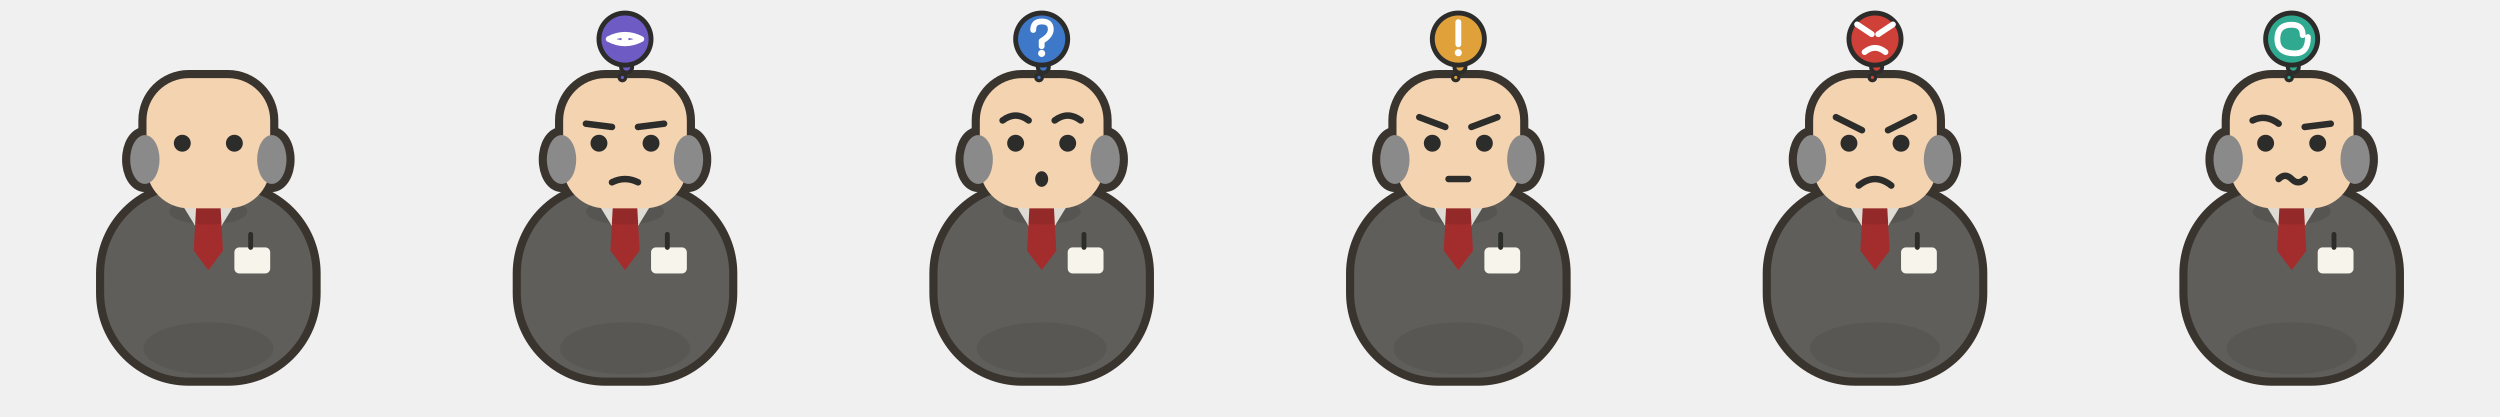
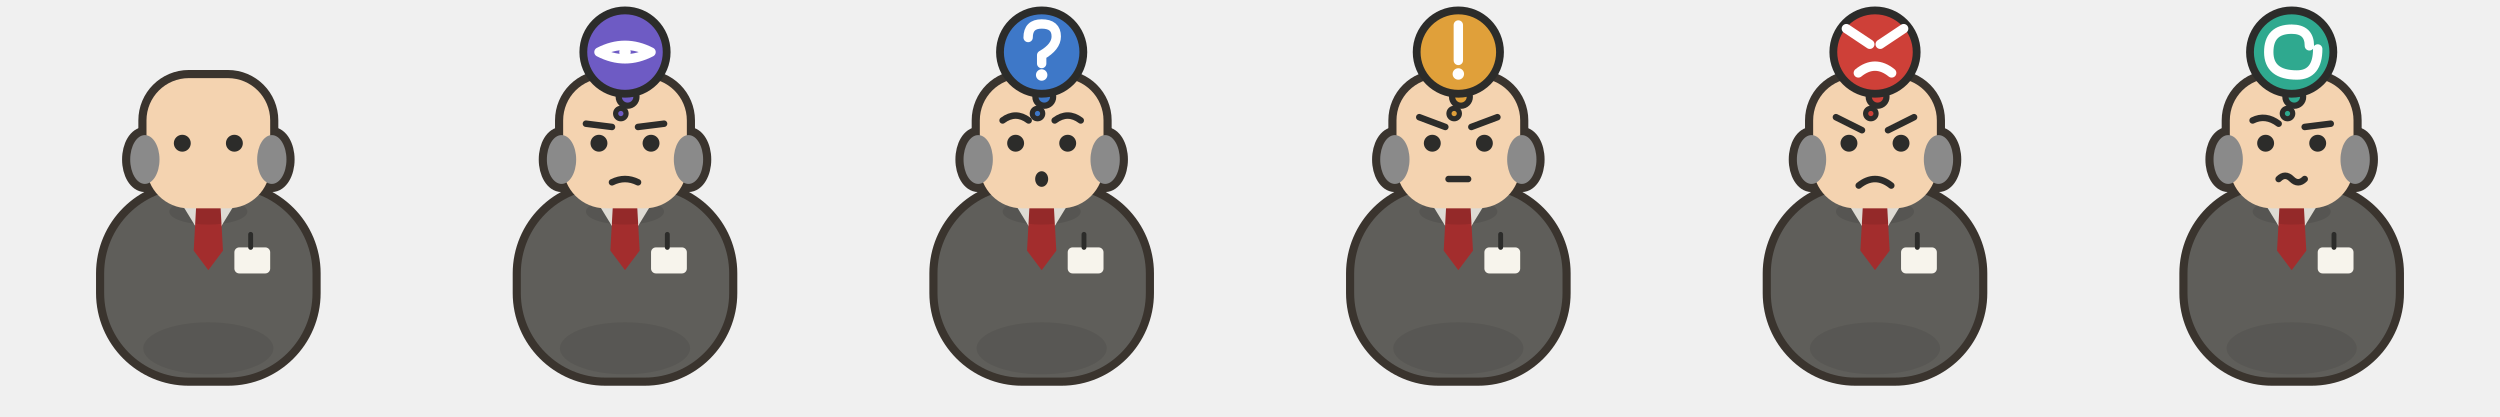
<svg xmlns="http://www.w3.org/2000/svg" viewBox="0 0 768 128" width="768" height="128">
  <g transform="translate(0 0)">
    <g transform="translate(64 0) scale(1 1) translate(-64 0)">
      <g transform="translate(64 87)">
        <path d="M -6 -29 h 12 a 26 26 0 0 1 26 26 v 6 a 26 26 0 0 1 -26 26 h -12 a 26 26 0 0 1 -26 -26 v -6 a 26 26 0 0 1 26 -26 Z" fill="#3A342E" stroke="#3A342E" stroke-width="5" stroke-linejoin="round" stroke-linecap="round" />
      </g>
    </g>
    <g transform="translate(64 58) scale(1) translate(-64 -58)">
      <g transform="translate(64 44)">
        <path d="M -6 -20 h 12 a 13 13 0 0 1 13 13 v 14 a 13 13 0 0 1 -13 13 h -12 a 13 13 0 0 1 -13 -13 v -14 a 13 13 0 0 1 13 -13 Z" fill="#3A342E" stroke="#3A342E" stroke-width="5" stroke-linejoin="round" stroke-linecap="round" />
      </g>
      <g transform="translate(64 44)">
        <path d="M -24 5 a 4.5 7.5 0 1 0 9 0 a 4.5 7.5 0 1 0 -9 0 Z" fill="#3A342E" stroke="#3A342E" stroke-width="5" stroke-linejoin="round" stroke-linecap="round" />
        <path d="M 15 5 a 4.5 7.5 0 1 0 9 0 a 4.5 7.5 0 1 0 -9 0 Z" fill="#3A342E" stroke="#3A342E" stroke-width="5" stroke-linejoin="round" stroke-linecap="round" />
      </g>
    </g>
    <g transform="translate(64 0) scale(1 1) translate(-64 0)">
      <g transform="translate(64 87)">
        <path d="M -6 -29 h 12 a 26 26 0 0 1 26 26 v 6 a 26 26 0 0 1 -26 26 h -12 a 26 26 0 0 1 -26 -26 v -6 a 26 26 0 0 1 26 -26 Z" fill="#5F5E5A" />
        <path d="M -20 20 a 20 8 0 1 0 40 0 a 20 8 0 1 0 -40 0 Z" fill="#00000012" />
      </g>
      <g transform="translate(64 87)">
        <path d="M -11 -29 L 0 -11 L 11 -29 Z" fill="#F5F2EA" />
        <path d="M -3.5 -28 L 3.5 -28 L 4.5 -10 L 0 -4 L -4.5 -10 Z" fill="#A32D2D" />
      </g>
      <g transform="translate(64 80)">
        <path d="M 9.5 -4 h 8 a 1.5 1.5 0 0 1 1.5 1.5 v 5 a 1.5 1.5 0 0 1 -1.5 1.5 h -8 a 1.5 1.5 0 0 1 -1.5 -1.5 v -5 a 1.5 1.5 0 0 1 1.5 -1.5 Z" fill="#F7F4EC" />
        <path d="M 13 -4 L 13 -8" fill="none" stroke="#2C2C2A" stroke-width="1.5" stroke-linecap="round" stroke-linejoin="round" />
      </g>
      <g transform="translate(64 87)">
        <path d="M -12 -22 a 12 4 0 1 0 24 0 a 12 4 0 1 0 -24 0 Z" fill="#00000018" />
      </g>
    </g>
    <g transform="translate(64 58) scale(1) translate(-64 -58)">
      <g transform="translate(64 44)">
        <path d="M -6 -20 h 12 a 13 13 0 0 1 13 13 v 14 a 13 13 0 0 1 -13 13 h -12 a 13 13 0 0 1 -13 -13 v -14 a 13 13 0 0 1 13 -13 Z" fill="#F4D3B0" />
        <path d="M -10.6 0 a 2.6 2.6 0 1 0 5.2 0 a 2.6 2.6 0 1 0 -5.2 0 Z" fill="#2C2C2A" />
        <path d="M 5.4 0 a 2.6 2.6 0 1 0 5.2 0 a 2.6 2.6 0 1 0 -5.2 0 Z" fill="#2C2C2A" />
      </g>
      <g transform="translate(64 44)">
        <path d="M -24 5 a 4.5 7.5 0 1 0 9 0 a 4.5 7.5 0 1 0 -9 0 Z" fill="#8A8A8A" />
        <path d="M 15 5 a 4.5 7.5 0 1 0 9 0 a 4.5 7.5 0 1 0 -9 0 Z" fill="#8A8A8A" />
      </g>
    </g>
  </g>
  <g transform="translate(128 0)">
    <g transform="translate(64 0) scale(1 1) translate(-64 0)">
      <g transform="translate(64 87)">
        <path d="M -6 -29 h 12 a 26 26 0 0 1 26 26 v 6 a 26 26 0 0 1 -26 26 h -12 a 26 26 0 0 1 -26 -26 v -6 a 26 26 0 0 1 26 -26 Z" fill="#3A342E" stroke="#3A342E" stroke-width="5" stroke-linejoin="round" stroke-linecap="round" />
      </g>
    </g>
    <g transform="translate(64 58) scale(1) translate(-64 -58)">
      <g transform="translate(64 44)">
        <path d="M -6 -20 h 12 a 13 13 0 0 1 13 13 v 14 a 13 13 0 0 1 -13 13 h -12 a 13 13 0 0 1 -13 -13 v -14 a 13 13 0 0 1 13 -13 Z" fill="#3A342E" stroke="#3A342E" stroke-width="5" stroke-linejoin="round" stroke-linecap="round" />
      </g>
      <g transform="translate(64 44)">
        <path d="M -24 5 a 4.5 7.5 0 1 0 9 0 a 4.5 7.5 0 1 0 -9 0 Z" fill="#3A342E" stroke="#3A342E" stroke-width="5" stroke-linejoin="round" stroke-linecap="round" />
        <path d="M 15 5 a 4.5 7.5 0 1 0 9 0 a 4.5 7.5 0 1 0 -9 0 Z" fill="#3A342E" stroke="#3A342E" stroke-width="5" stroke-linejoin="round" stroke-linecap="round" />
      </g>
    </g>
    <g transform="translate(64 0) scale(1 1) translate(-64 0)">
      <g transform="translate(64 87)">
        <path d="M -6 -29 h 12 a 26 26 0 0 1 26 26 v 6 a 26 26 0 0 1 -26 26 h -12 a 26 26 0 0 1 -26 -26 v -6 a 26 26 0 0 1 26 -26 Z" fill="#5F5E5A" />
        <path d="M -20 20 a 20 8 0 1 0 40 0 a 20 8 0 1 0 -40 0 Z" fill="#00000012" />
      </g>
      <g transform="translate(64 87)">
        <path d="M -11 -29 L 0 -11 L 11 -29 Z" fill="#F5F2EA" />
        <path d="M -3.5 -28 L 3.5 -28 L 4.5 -10 L 0 -4 L -4.5 -10 Z" fill="#A32D2D" />
      </g>
      <g transform="translate(64 80)">
        <path d="M 9.5 -4 h 8 a 1.5 1.5 0 0 1 1.5 1.5 v 5 a 1.5 1.5 0 0 1 -1.5 1.5 h -8 a 1.5 1.5 0 0 1 -1.5 -1.5 v -5 a 1.5 1.5 0 0 1 1.5 -1.5 Z" fill="#F7F4EC" />
        <path d="M 13 -4 L 13 -8" fill="none" stroke="#2C2C2A" stroke-width="1.5" stroke-linecap="round" stroke-linejoin="round" />
      </g>
      <g transform="translate(64 87)">
        <path d="M -12 -22 a 12 4 0 1 0 24 0 a 12 4 0 1 0 -24 0 Z" fill="#00000018" />
      </g>
    </g>
    <g transform="translate(64 58) scale(1) translate(-64 -58)">
      <g transform="translate(64 44)">
        <path d="M -6 -20 h 12 a 13 13 0 0 1 13 13 v 14 a 13 13 0 0 1 -13 13 h -12 a 13 13 0 0 1 -13 -13 v -14 a 13 13 0 0 1 13 -13 Z" fill="#F4D3B0" />
        <path d="M -10.6 0 a 2.6 2.6 0 1 0 5.2 0 a 2.6 2.6 0 1 0 -5.2 0 Z" fill="#2C2C2A" />
        <path d="M 5.4 0 a 2.6 2.6 0 1 0 5.2 0 a 2.6 2.6 0 1 0 -5.2 0 Z" fill="#2C2C2A" />
      </g>
      <g transform="translate(64 44)">
        <path d="M -12 -6 L -4 -5" fill="none" stroke="#2C2C2A" stroke-width="2" stroke-linecap="round" stroke-linejoin="round" />
        <path d="M 4 -5 L 12 -6" fill="none" stroke="#2C2C2A" stroke-width="2" stroke-linecap="round" stroke-linejoin="round" />
        <path d="M -4 12 Q 0 10 4 12" fill="none" stroke="#2C2C2A" stroke-width="2" stroke-linecap="round" stroke-linejoin="round" />
      </g>
      <g transform="translate(64 44)">
        <path d="M -24 5 a 4.5 7.5 0 1 0 9 0 a 4.5 7.5 0 1 0 -9 0 Z" fill="#8A8A8A" />
        <path d="M 15 5 a 4.5 7.5 0 1 0 9 0 a 4.5 7.5 0 1 0 -9 0 Z" fill="#8A8A8A" />
      </g>
    </g>
-     <g transform="translate(64 12)">
+     <g transform="translate(64 16) scale(1.6)">
      <path d="M -1.2 8.6 a 1.7 1.7 0 1 0 3.4 0 a 1.7 1.7 0 1 0 -3.4 0 Z" fill="#6E5BC4" stroke="#2C2C2A" stroke-width="1.2" />
      <path d="M -1.8 11.8 a 1 1 0 1 0 2 0 a 1 1 0 1 0 -2 0 Z" fill="#6E5BC4" stroke="#2C2C2A" stroke-width="1" />
      <path d="M -8 0 a 8 8 0 1 0 16 0 a 8 8 0 1 0 -16 0 Z" fill="#6E5BC4" stroke="#2C2C2A" stroke-width="1.5" stroke-linejoin="round" />
      <path d="M -5 0 Q 0 -2.6 5 0 Q 0 2.6 -5 0 Z" fill="none" stroke="#FFFFFF" stroke-width="1.8" stroke-linecap="round" stroke-linejoin="round" />
      <path d="M -1.1 0 a 1.1 1.1 0 1 0 2.2 0 a 1.1 1.1 0 1 0 -2.2 0 Z" fill="#FFFFFF" />
    </g>
  </g>
  <g transform="translate(256 0)">
    <g transform="translate(64 0) scale(1 1) translate(-64 0)">
      <g transform="translate(64 87)">
        <path d="M -6 -29 h 12 a 26 26 0 0 1 26 26 v 6 a 26 26 0 0 1 -26 26 h -12 a 26 26 0 0 1 -26 -26 v -6 a 26 26 0 0 1 26 -26 Z" fill="#3A342E" stroke="#3A342E" stroke-width="5" stroke-linejoin="round" stroke-linecap="round" />
      </g>
    </g>
    <g transform="translate(64 58) scale(1) translate(-64 -58)">
      <g transform="translate(64 44)">
        <path d="M -6 -20 h 12 a 13 13 0 0 1 13 13 v 14 a 13 13 0 0 1 -13 13 h -12 a 13 13 0 0 1 -13 -13 v -14 a 13 13 0 0 1 13 -13 Z" fill="#3A342E" stroke="#3A342E" stroke-width="5" stroke-linejoin="round" stroke-linecap="round" />
      </g>
      <g transform="translate(64 44)">
        <path d="M -24 5 a 4.5 7.5 0 1 0 9 0 a 4.5 7.5 0 1 0 -9 0 Z" fill="#3A342E" stroke="#3A342E" stroke-width="5" stroke-linejoin="round" stroke-linecap="round" />
        <path d="M 15 5 a 4.5 7.5 0 1 0 9 0 a 4.5 7.5 0 1 0 -9 0 Z" fill="#3A342E" stroke="#3A342E" stroke-width="5" stroke-linejoin="round" stroke-linecap="round" />
      </g>
    </g>
    <g transform="translate(64 0) scale(1 1) translate(-64 0)">
      <g transform="translate(64 87)">
        <path d="M -6 -29 h 12 a 26 26 0 0 1 26 26 v 6 a 26 26 0 0 1 -26 26 h -12 a 26 26 0 0 1 -26 -26 v -6 a 26 26 0 0 1 26 -26 Z" fill="#5F5E5A" />
        <path d="M -20 20 a 20 8 0 1 0 40 0 a 20 8 0 1 0 -40 0 Z" fill="#00000012" />
      </g>
      <g transform="translate(64 87)">
        <path d="M -11 -29 L 0 -11 L 11 -29 Z" fill="#F5F2EA" />
        <path d="M -3.5 -28 L 3.5 -28 L 4.5 -10 L 0 -4 L -4.5 -10 Z" fill="#A32D2D" />
      </g>
      <g transform="translate(64 80)">
        <path d="M 9.5 -4 h 8 a 1.5 1.5 0 0 1 1.5 1.5 v 5 a 1.5 1.5 0 0 1 -1.5 1.5 h -8 a 1.5 1.5 0 0 1 -1.5 -1.5 v -5 a 1.5 1.5 0 0 1 1.5 -1.5 Z" fill="#F7F4EC" />
        <path d="M 13 -4 L 13 -8" fill="none" stroke="#2C2C2A" stroke-width="1.5" stroke-linecap="round" stroke-linejoin="round" />
      </g>
      <g transform="translate(64 87)">
        <path d="M -12 -22 a 12 4 0 1 0 24 0 a 12 4 0 1 0 -24 0 Z" fill="#00000018" />
      </g>
    </g>
    <g transform="translate(64 58) scale(1) translate(-64 -58)">
      <g transform="translate(64 44)">
        <path d="M -6 -20 h 12 a 13 13 0 0 1 13 13 v 14 a 13 13 0 0 1 -13 13 h -12 a 13 13 0 0 1 -13 -13 v -14 a 13 13 0 0 1 13 -13 Z" fill="#F4D3B0" />
        <path d="M -10.6 0 a 2.6 2.6 0 1 0 5.2 0 a 2.6 2.6 0 1 0 -5.2 0 Z" fill="#2C2C2A" />
        <path d="M 5.4 0 a 2.6 2.6 0 1 0 5.2 0 a 2.6 2.6 0 1 0 -5.2 0 Z" fill="#2C2C2A" />
      </g>
      <g transform="translate(64 44)">
        <path d="M -12 -7 Q -8 -10 -4 -7" fill="none" stroke="#2C2C2A" stroke-width="2" stroke-linecap="round" stroke-linejoin="round" />
        <path d="M 4 -7 Q 8 -10 12 -7" fill="none" stroke="#2C2C2A" stroke-width="2" stroke-linecap="round" stroke-linejoin="round" />
        <path d="M -2 11 a 2 2.4 0 1 0 4 0 a 2 2.4 0 1 0 -4 0 Z" fill="#2C2C2A" />
      </g>
      <g transform="translate(64 44)">
        <path d="M -24 5 a 4.5 7.5 0 1 0 9 0 a 4.5 7.5 0 1 0 -9 0 Z" fill="#8A8A8A" />
        <path d="M 15 5 a 4.5 7.5 0 1 0 9 0 a 4.5 7.5 0 1 0 -9 0 Z" fill="#8A8A8A" />
      </g>
    </g>
-     <g transform="translate(64 12)">
+     <g transform="translate(64 16) scale(1.6)">
      <path d="M -1.2 8.6 a 1.7 1.7 0 1 0 3.4 0 a 1.7 1.7 0 1 0 -3.4 0 Z" fill="#3E78C8" stroke="#2C2C2A" stroke-width="1.2" />
      <path d="M -1.8 11.8 a 1 1 0 1 0 2 0 a 1 1 0 1 0 -2 0 Z" fill="#3E78C8" stroke="#2C2C2A" stroke-width="1" />
      <path d="M -8 0 a 8 8 0 1 0 16 0 a 8 8 0 1 0 -16 0 Z" fill="#3E78C8" stroke="#2C2C2A" stroke-width="1.5" stroke-linejoin="round" />
      <path d="M -2.6 -2.8 Q -2.6 -5.4 0 -5.4 Q 2.8 -5.4 2.8 -3 Q 2.8 -1 0 0.6 L 0 2.2" fill="none" stroke="#FFFFFF" stroke-width="1.8" stroke-linecap="round" stroke-linejoin="round" />
      <path d="M -1.1 4.4 a 1.1 1.1 0 1 0 2.2 0 a 1.1 1.1 0 1 0 -2.2 0 Z" fill="#FFFFFF" />
    </g>
  </g>
  <g transform="translate(384 0)">
    <g transform="translate(64 0) scale(1 1) translate(-64 0)">
      <g transform="translate(64 87)">
        <path d="M -6 -29 h 12 a 26 26 0 0 1 26 26 v 6 a 26 26 0 0 1 -26 26 h -12 a 26 26 0 0 1 -26 -26 v -6 a 26 26 0 0 1 26 -26 Z" fill="#3A342E" stroke="#3A342E" stroke-width="5" stroke-linejoin="round" stroke-linecap="round" />
      </g>
    </g>
    <g transform="translate(64 58) scale(1) translate(-64 -58)">
      <g transform="translate(64 44)">
        <path d="M -6 -20 h 12 a 13 13 0 0 1 13 13 v 14 a 13 13 0 0 1 -13 13 h -12 a 13 13 0 0 1 -13 -13 v -14 a 13 13 0 0 1 13 -13 Z" fill="#3A342E" stroke="#3A342E" stroke-width="5" stroke-linejoin="round" stroke-linecap="round" />
      </g>
      <g transform="translate(64 44)">
        <path d="M -24 5 a 4.5 7.5 0 1 0 9 0 a 4.5 7.5 0 1 0 -9 0 Z" fill="#3A342E" stroke="#3A342E" stroke-width="5" stroke-linejoin="round" stroke-linecap="round" />
        <path d="M 15 5 a 4.5 7.5 0 1 0 9 0 a 4.5 7.5 0 1 0 -9 0 Z" fill="#3A342E" stroke="#3A342E" stroke-width="5" stroke-linejoin="round" stroke-linecap="round" />
      </g>
    </g>
    <g transform="translate(64 0) scale(1 1) translate(-64 0)">
      <g transform="translate(64 87)">
        <path d="M -6 -29 h 12 a 26 26 0 0 1 26 26 v 6 a 26 26 0 0 1 -26 26 h -12 a 26 26 0 0 1 -26 -26 v -6 a 26 26 0 0 1 26 -26 Z" fill="#5F5E5A" />
        <path d="M -20 20 a 20 8 0 1 0 40 0 a 20 8 0 1 0 -40 0 Z" fill="#00000012" />
      </g>
      <g transform="translate(64 87)">
        <path d="M -11 -29 L 0 -11 L 11 -29 Z" fill="#F5F2EA" />
        <path d="M -3.5 -28 L 3.5 -28 L 4.5 -10 L 0 -4 L -4.5 -10 Z" fill="#A32D2D" />
      </g>
      <g transform="translate(64 80)">
        <path d="M 9.5 -4 h 8 a 1.5 1.5 0 0 1 1.5 1.5 v 5 a 1.5 1.5 0 0 1 -1.5 1.5 h -8 a 1.5 1.5 0 0 1 -1.5 -1.5 v -5 a 1.5 1.5 0 0 1 1.5 -1.5 Z" fill="#F7F4EC" />
        <path d="M 13 -4 L 13 -8" fill="none" stroke="#2C2C2A" stroke-width="1.5" stroke-linecap="round" stroke-linejoin="round" />
      </g>
      <g transform="translate(64 87)">
        <path d="M -12 -22 a 12 4 0 1 0 24 0 a 12 4 0 1 0 -24 0 Z" fill="#00000018" />
      </g>
    </g>
    <g transform="translate(64 58) scale(1) translate(-64 -58)">
      <g transform="translate(64 44)">
        <path d="M -6 -20 h 12 a 13 13 0 0 1 13 13 v 14 a 13 13 0 0 1 -13 13 h -12 a 13 13 0 0 1 -13 -13 v -14 a 13 13 0 0 1 13 -13 Z" fill="#F4D3B0" />
        <path d="M -10.6 0 a 2.6 2.6 0 1 0 5.2 0 a 2.6 2.6 0 1 0 -5.2 0 Z" fill="#2C2C2A" />
        <path d="M 5.4 0 a 2.6 2.6 0 1 0 5.2 0 a 2.6 2.6 0 1 0 -5.2 0 Z" fill="#2C2C2A" />
      </g>
      <g transform="translate(64 44)">
        <path d="M -12 -8 L -4 -5" fill="none" stroke="#2C2C2A" stroke-width="2" stroke-linecap="round" stroke-linejoin="round" />
        <path d="M 4 -5 L 12 -8" fill="none" stroke="#2C2C2A" stroke-width="2" stroke-linecap="round" stroke-linejoin="round" />
        <path d="M -3 11 L 3 11" fill="none" stroke="#2C2C2A" stroke-width="2" stroke-linecap="round" stroke-linejoin="round" />
      </g>
      <g transform="translate(64 44)">
        <path d="M -24 5 a 4.5 7.5 0 1 0 9 0 a 4.5 7.5 0 1 0 -9 0 Z" fill="#8A8A8A" />
        <path d="M 15 5 a 4.5 7.5 0 1 0 9 0 a 4.5 7.5 0 1 0 -9 0 Z" fill="#8A8A8A" />
      </g>
    </g>
-     <g transform="translate(64 12)">
+     <g transform="translate(64 16) scale(1.6)">
      <path d="M -1.2 8.6 a 1.7 1.7 0 1 0 3.4 0 a 1.7 1.7 0 1 0 -3.4 0 Z" fill="#E0A03A" stroke="#2C2C2A" stroke-width="1.2" />
      <path d="M -1.8 11.8 a 1 1 0 1 0 2 0 a 1 1 0 1 0 -2 0 Z" fill="#E0A03A" stroke="#2C2C2A" stroke-width="1" />
      <path d="M -8 0 a 8 8 0 1 0 16 0 a 8 8 0 1 0 -16 0 Z" fill="#E0A03A" stroke="#2C2C2A" stroke-width="1.5" stroke-linejoin="round" />
      <path d="M 0 -5.2 L 0 1.6" fill="none" stroke="#FFFFFF" stroke-width="1.8" stroke-linecap="round" stroke-linejoin="round" />
      <path d="M -1.1 4.2 a 1.1 1.1 0 1 0 2.2 0 a 1.1 1.1 0 1 0 -2.2 0 Z" fill="#FFFFFF" />
    </g>
  </g>
  <g transform="translate(512 0)">
    <g transform="translate(64 0) scale(1 1) translate(-64 0)">
      <g transform="translate(64 87)">
        <path d="M -6 -29 h 12 a 26 26 0 0 1 26 26 v 6 a 26 26 0 0 1 -26 26 h -12 a 26 26 0 0 1 -26 -26 v -6 a 26 26 0 0 1 26 -26 Z" fill="#3A342E" stroke="#3A342E" stroke-width="5" stroke-linejoin="round" stroke-linecap="round" />
      </g>
    </g>
    <g transform="translate(64 58) scale(1) translate(-64 -58)">
      <g transform="translate(64 44)">
        <path d="M -6 -20 h 12 a 13 13 0 0 1 13 13 v 14 a 13 13 0 0 1 -13 13 h -12 a 13 13 0 0 1 -13 -13 v -14 a 13 13 0 0 1 13 -13 Z" fill="#3A342E" stroke="#3A342E" stroke-width="5" stroke-linejoin="round" stroke-linecap="round" />
      </g>
      <g transform="translate(64 44)">
        <path d="M -24 5 a 4.5 7.5 0 1 0 9 0 a 4.5 7.5 0 1 0 -9 0 Z" fill="#3A342E" stroke="#3A342E" stroke-width="5" stroke-linejoin="round" stroke-linecap="round" />
        <path d="M 15 5 a 4.5 7.5 0 1 0 9 0 a 4.5 7.5 0 1 0 -9 0 Z" fill="#3A342E" stroke="#3A342E" stroke-width="5" stroke-linejoin="round" stroke-linecap="round" />
      </g>
    </g>
    <g transform="translate(64 0) scale(1 1) translate(-64 0)">
      <g transform="translate(64 87)">
        <path d="M -6 -29 h 12 a 26 26 0 0 1 26 26 v 6 a 26 26 0 0 1 -26 26 h -12 a 26 26 0 0 1 -26 -26 v -6 a 26 26 0 0 1 26 -26 Z" fill="#5F5E5A" />
        <path d="M -20 20 a 20 8 0 1 0 40 0 a 20 8 0 1 0 -40 0 Z" fill="#00000012" />
      </g>
      <g transform="translate(64 87)">
        <path d="M -11 -29 L 0 -11 L 11 -29 Z" fill="#F5F2EA" />
        <path d="M -3.5 -28 L 3.5 -28 L 4.5 -10 L 0 -4 L -4.5 -10 Z" fill="#A32D2D" />
      </g>
      <g transform="translate(64 80)">
        <path d="M 9.5 -4 h 8 a 1.5 1.5 0 0 1 1.5 1.5 v 5 a 1.5 1.5 0 0 1 -1.5 1.5 h -8 a 1.5 1.5 0 0 1 -1.5 -1.5 v -5 a 1.5 1.5 0 0 1 1.5 -1.5 Z" fill="#F7F4EC" />
        <path d="M 13 -4 L 13 -8" fill="none" stroke="#2C2C2A" stroke-width="1.5" stroke-linecap="round" stroke-linejoin="round" />
      </g>
      <g transform="translate(64 87)">
        <path d="M -12 -22 a 12 4 0 1 0 24 0 a 12 4 0 1 0 -24 0 Z" fill="#00000018" />
      </g>
    </g>
    <g transform="translate(64 58) scale(1) translate(-64 -58)">
      <g transform="translate(64 44)">
        <path d="M -6 -20 h 12 a 13 13 0 0 1 13 13 v 14 a 13 13 0 0 1 -13 13 h -12 a 13 13 0 0 1 -13 -13 v -14 a 13 13 0 0 1 13 -13 Z" fill="#F4D3B0" />
        <path d="M -10.6 0 a 2.6 2.6 0 1 0 5.2 0 a 2.6 2.6 0 1 0 -5.2 0 Z" fill="#2C2C2A" />
        <path d="M 5.4 0 a 2.6 2.6 0 1 0 5.2 0 a 2.6 2.6 0 1 0 -5.2 0 Z" fill="#2C2C2A" />
      </g>
      <g transform="translate(64 44)">
        <path d="M -12 -8 L -4 -4" fill="none" stroke="#2C2C2A" stroke-width="2" stroke-linecap="round" stroke-linejoin="round" />
        <path d="M 4 -4 L 12 -8" fill="none" stroke="#2C2C2A" stroke-width="2" stroke-linecap="round" stroke-linejoin="round" />
        <path d="M -5 13 Q 0 9 5 13" fill="none" stroke="#2C2C2A" stroke-width="2" stroke-linecap="round" stroke-linejoin="round" />
      </g>
      <g transform="translate(64 44)">
        <path d="M -24 5 a 4.5 7.5 0 1 0 9 0 a 4.5 7.5 0 1 0 -9 0 Z" fill="#8A8A8A" />
        <path d="M 15 5 a 4.5 7.5 0 1 0 9 0 a 4.5 7.5 0 1 0 -9 0 Z" fill="#8A8A8A" />
      </g>
    </g>
-     <g transform="translate(64 12)">
+     <g transform="translate(64 16) scale(1.6)">
      <path d="M -1.2 8.6 a 1.7 1.7 0 1 0 3.4 0 a 1.7 1.7 0 1 0 -3.4 0 Z" fill="#CE4038" stroke="#2C2C2A" stroke-width="1.2" />
      <path d="M -1.8 11.8 a 1 1 0 1 0 2 0 a 1 1 0 1 0 -2 0 Z" fill="#CE4038" stroke="#2C2C2A" stroke-width="1" />
      <path d="M -8 0 a 8 8 0 1 0 16 0 a 8 8 0 1 0 -16 0 Z" fill="#CE4038" stroke="#2C2C2A" stroke-width="1.5" stroke-linejoin="round" />
      <path d="M -5.5 -4.5 L -1 -1.5" fill="none" stroke="#FFFFFF" stroke-width="1.8" stroke-linecap="round" stroke-linejoin="round" />
      <path d="M 5.5 -4.5 L 1 -1.5" fill="none" stroke="#FFFFFF" stroke-width="1.8" stroke-linecap="round" stroke-linejoin="round" />
      <path d="M -3.2 4 Q 0 1.4 3.2 4" fill="none" stroke="#FFFFFF" stroke-width="1.8" stroke-linecap="round" stroke-linejoin="round" />
    </g>
  </g>
  <g transform="translate(640 0)">
    <g transform="translate(64 0) scale(1 1) translate(-64 0)">
      <g transform="translate(64 87)">
        <path d="M -6 -29 h 12 a 26 26 0 0 1 26 26 v 6 a 26 26 0 0 1 -26 26 h -12 a 26 26 0 0 1 -26 -26 v -6 a 26 26 0 0 1 26 -26 Z" fill="#3A342E" stroke="#3A342E" stroke-width="5" stroke-linejoin="round" stroke-linecap="round" />
      </g>
    </g>
    <g transform="translate(64 58) scale(1) translate(-64 -58)">
      <g transform="translate(64 44)">
        <path d="M -6 -20 h 12 a 13 13 0 0 1 13 13 v 14 a 13 13 0 0 1 -13 13 h -12 a 13 13 0 0 1 -13 -13 v -14 a 13 13 0 0 1 13 -13 Z" fill="#3A342E" stroke="#3A342E" stroke-width="5" stroke-linejoin="round" stroke-linecap="round" />
      </g>
      <g transform="translate(64 44)">
        <path d="M -24 5 a 4.5 7.5 0 1 0 9 0 a 4.5 7.5 0 1 0 -9 0 Z" fill="#3A342E" stroke="#3A342E" stroke-width="5" stroke-linejoin="round" stroke-linecap="round" />
        <path d="M 15 5 a 4.5 7.5 0 1 0 9 0 a 4.5 7.5 0 1 0 -9 0 Z" fill="#3A342E" stroke="#3A342E" stroke-width="5" stroke-linejoin="round" stroke-linecap="round" />
      </g>
    </g>
    <g transform="translate(64 0) scale(1 1) translate(-64 0)">
      <g transform="translate(64 87)">
        <path d="M -6 -29 h 12 a 26 26 0 0 1 26 26 v 6 a 26 26 0 0 1 -26 26 h -12 a 26 26 0 0 1 -26 -26 v -6 a 26 26 0 0 1 26 -26 Z" fill="#5F5E5A" />
        <path d="M -20 20 a 20 8 0 1 0 40 0 a 20 8 0 1 0 -40 0 Z" fill="#00000012" />
      </g>
      <g transform="translate(64 87)">
        <path d="M -11 -29 L 0 -11 L 11 -29 Z" fill="#F5F2EA" />
        <path d="M -3.5 -28 L 3.5 -28 L 4.5 -10 L 0 -4 L -4.5 -10 Z" fill="#A32D2D" />
      </g>
      <g transform="translate(64 80)">
        <path d="M 9.5 -4 h 8 a 1.5 1.5 0 0 1 1.5 1.5 v 5 a 1.5 1.5 0 0 1 -1.5 1.5 h -8 a 1.5 1.5 0 0 1 -1.5 -1.5 v -5 a 1.5 1.5 0 0 1 1.5 -1.5 Z" fill="#F7F4EC" />
        <path d="M 13 -4 L 13 -8" fill="none" stroke="#2C2C2A" stroke-width="1.5" stroke-linecap="round" stroke-linejoin="round" />
      </g>
      <g transform="translate(64 87)">
        <path d="M -12 -22 a 12 4 0 1 0 24 0 a 12 4 0 1 0 -24 0 Z" fill="#00000018" />
      </g>
    </g>
    <g transform="translate(64 58) scale(1) translate(-64 -58)">
      <g transform="translate(64 44)">
        <path d="M -6 -20 h 12 a 13 13 0 0 1 13 13 v 14 a 13 13 0 0 1 -13 13 h -12 a 13 13 0 0 1 -13 -13 v -14 a 13 13 0 0 1 13 -13 Z" fill="#F4D3B0" />
        <path d="M -10.6 0 a 2.6 2.6 0 1 0 5.2 0 a 2.6 2.6 0 1 0 -5.2 0 Z" fill="#2C2C2A" />
        <path d="M 5.4 0 a 2.6 2.6 0 1 0 5.2 0 a 2.6 2.6 0 1 0 -5.2 0 Z" fill="#2C2C2A" />
      </g>
      <g transform="translate(64 44)">
        <path d="M -12 -7 Q -8 -9 -4 -6" fill="none" stroke="#2C2C2A" stroke-width="2" stroke-linecap="round" stroke-linejoin="round" />
        <path d="M 4 -5 L 12 -6" fill="none" stroke="#2C2C2A" stroke-width="2" stroke-linecap="round" stroke-linejoin="round" />
        <path d="M -4 11 Q -2 9 0 11 Q 2 13 4 11" fill="none" stroke="#2C2C2A" stroke-width="2" stroke-linecap="round" stroke-linejoin="round" />
      </g>
      <g transform="translate(64 44)">
        <path d="M -24 5 a 4.5 7.5 0 1 0 9 0 a 4.5 7.5 0 1 0 -9 0 Z" fill="#8A8A8A" />
        <path d="M 15 5 a 4.5 7.5 0 1 0 9 0 a 4.5 7.5 0 1 0 -9 0 Z" fill="#8A8A8A" />
      </g>
    </g>
-     <g transform="translate(64 12)">
+     <g transform="translate(64 16) scale(1.6)">
      <path d="M -1.2 8.6 a 1.7 1.7 0 1 0 3.4 0 a 1.7 1.7 0 1 0 -3.4 0 Z" fill="#2FA98F" stroke="#2C2C2A" stroke-width="1.2" />
      <path d="M -1.8 11.8 a 1 1 0 1 0 2 0 a 1 1 0 1 0 -2 0 Z" fill="#2FA98F" stroke="#2C2C2A" stroke-width="1" />
      <path d="M -8 0 a 8 8 0 1 0 16 0 a 8 8 0 1 0 -16 0 Z" fill="#2FA98F" stroke="#2C2C2A" stroke-width="1.5" stroke-linejoin="round" />
      <path d="M 3.4 -1.2 Q 3.4 -4.4 0 -4.4 Q -4.4 -4.4 -4.4 0 Q -4.4 4.4 1 4.4 Q 5 4.4 5 -0.6" fill="none" stroke="#FFFFFF" stroke-width="1.8" stroke-linecap="round" stroke-linejoin="round" />
    </g>
  </g>
</svg>
